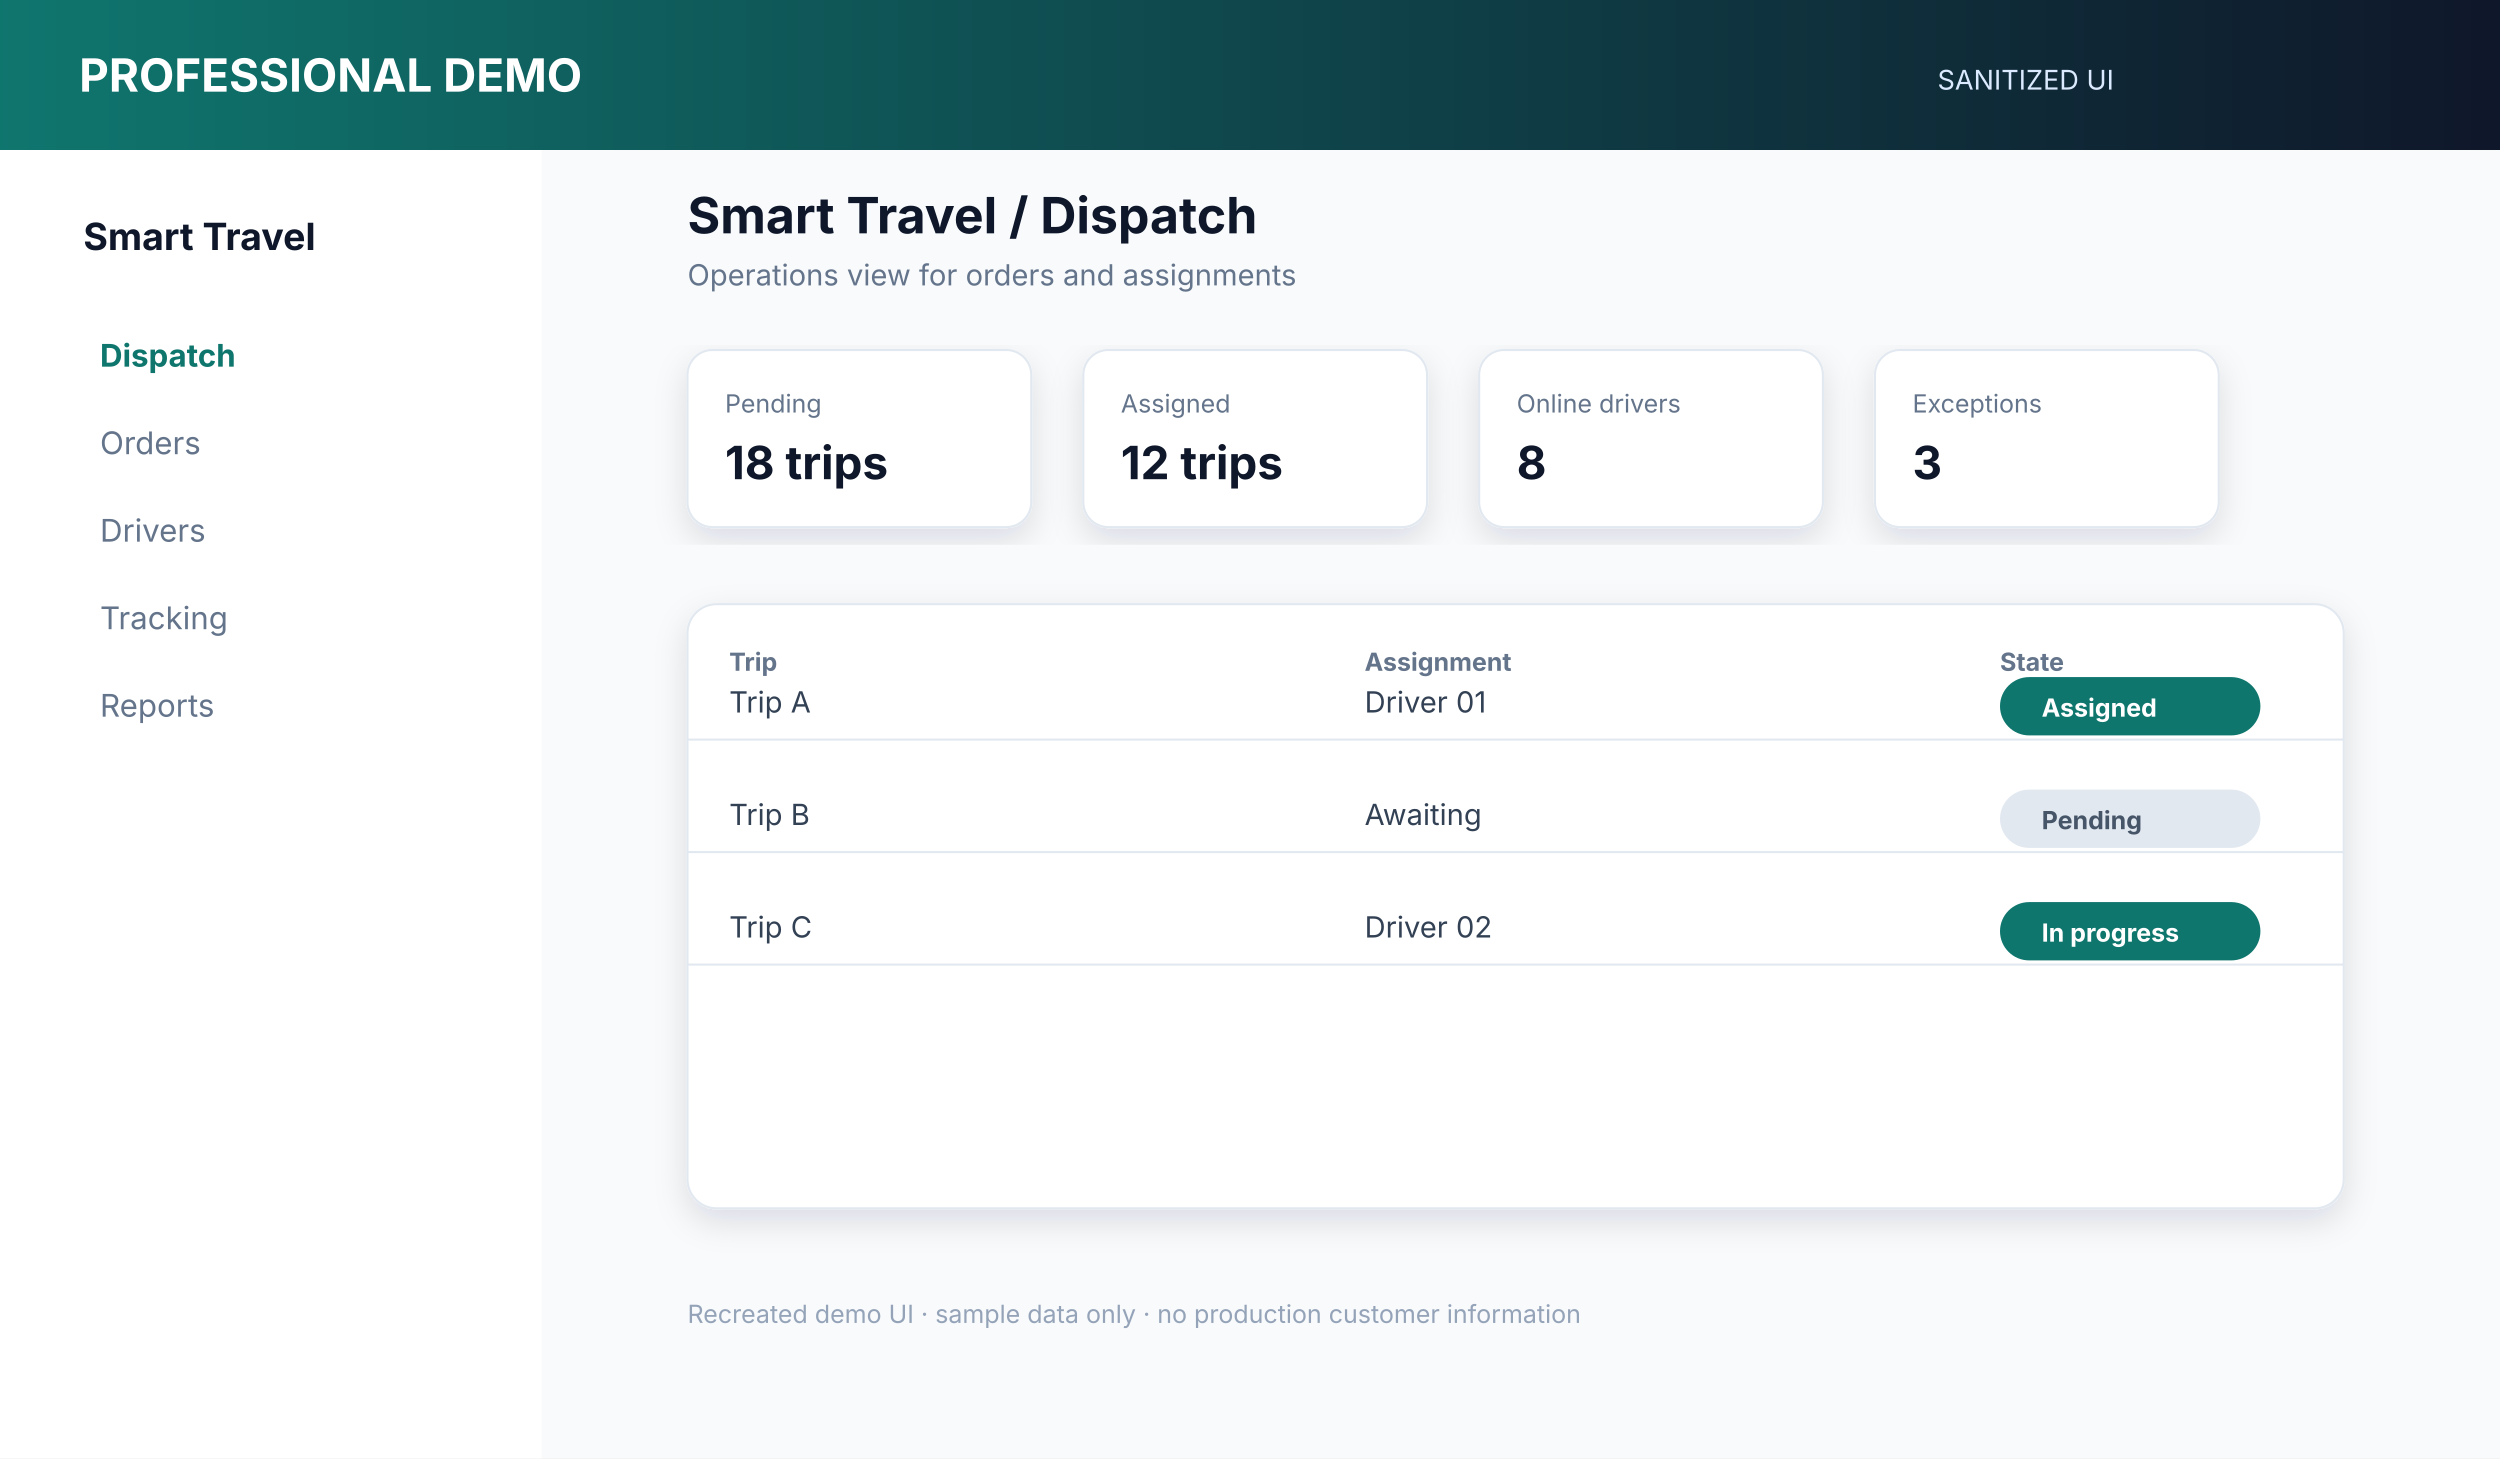
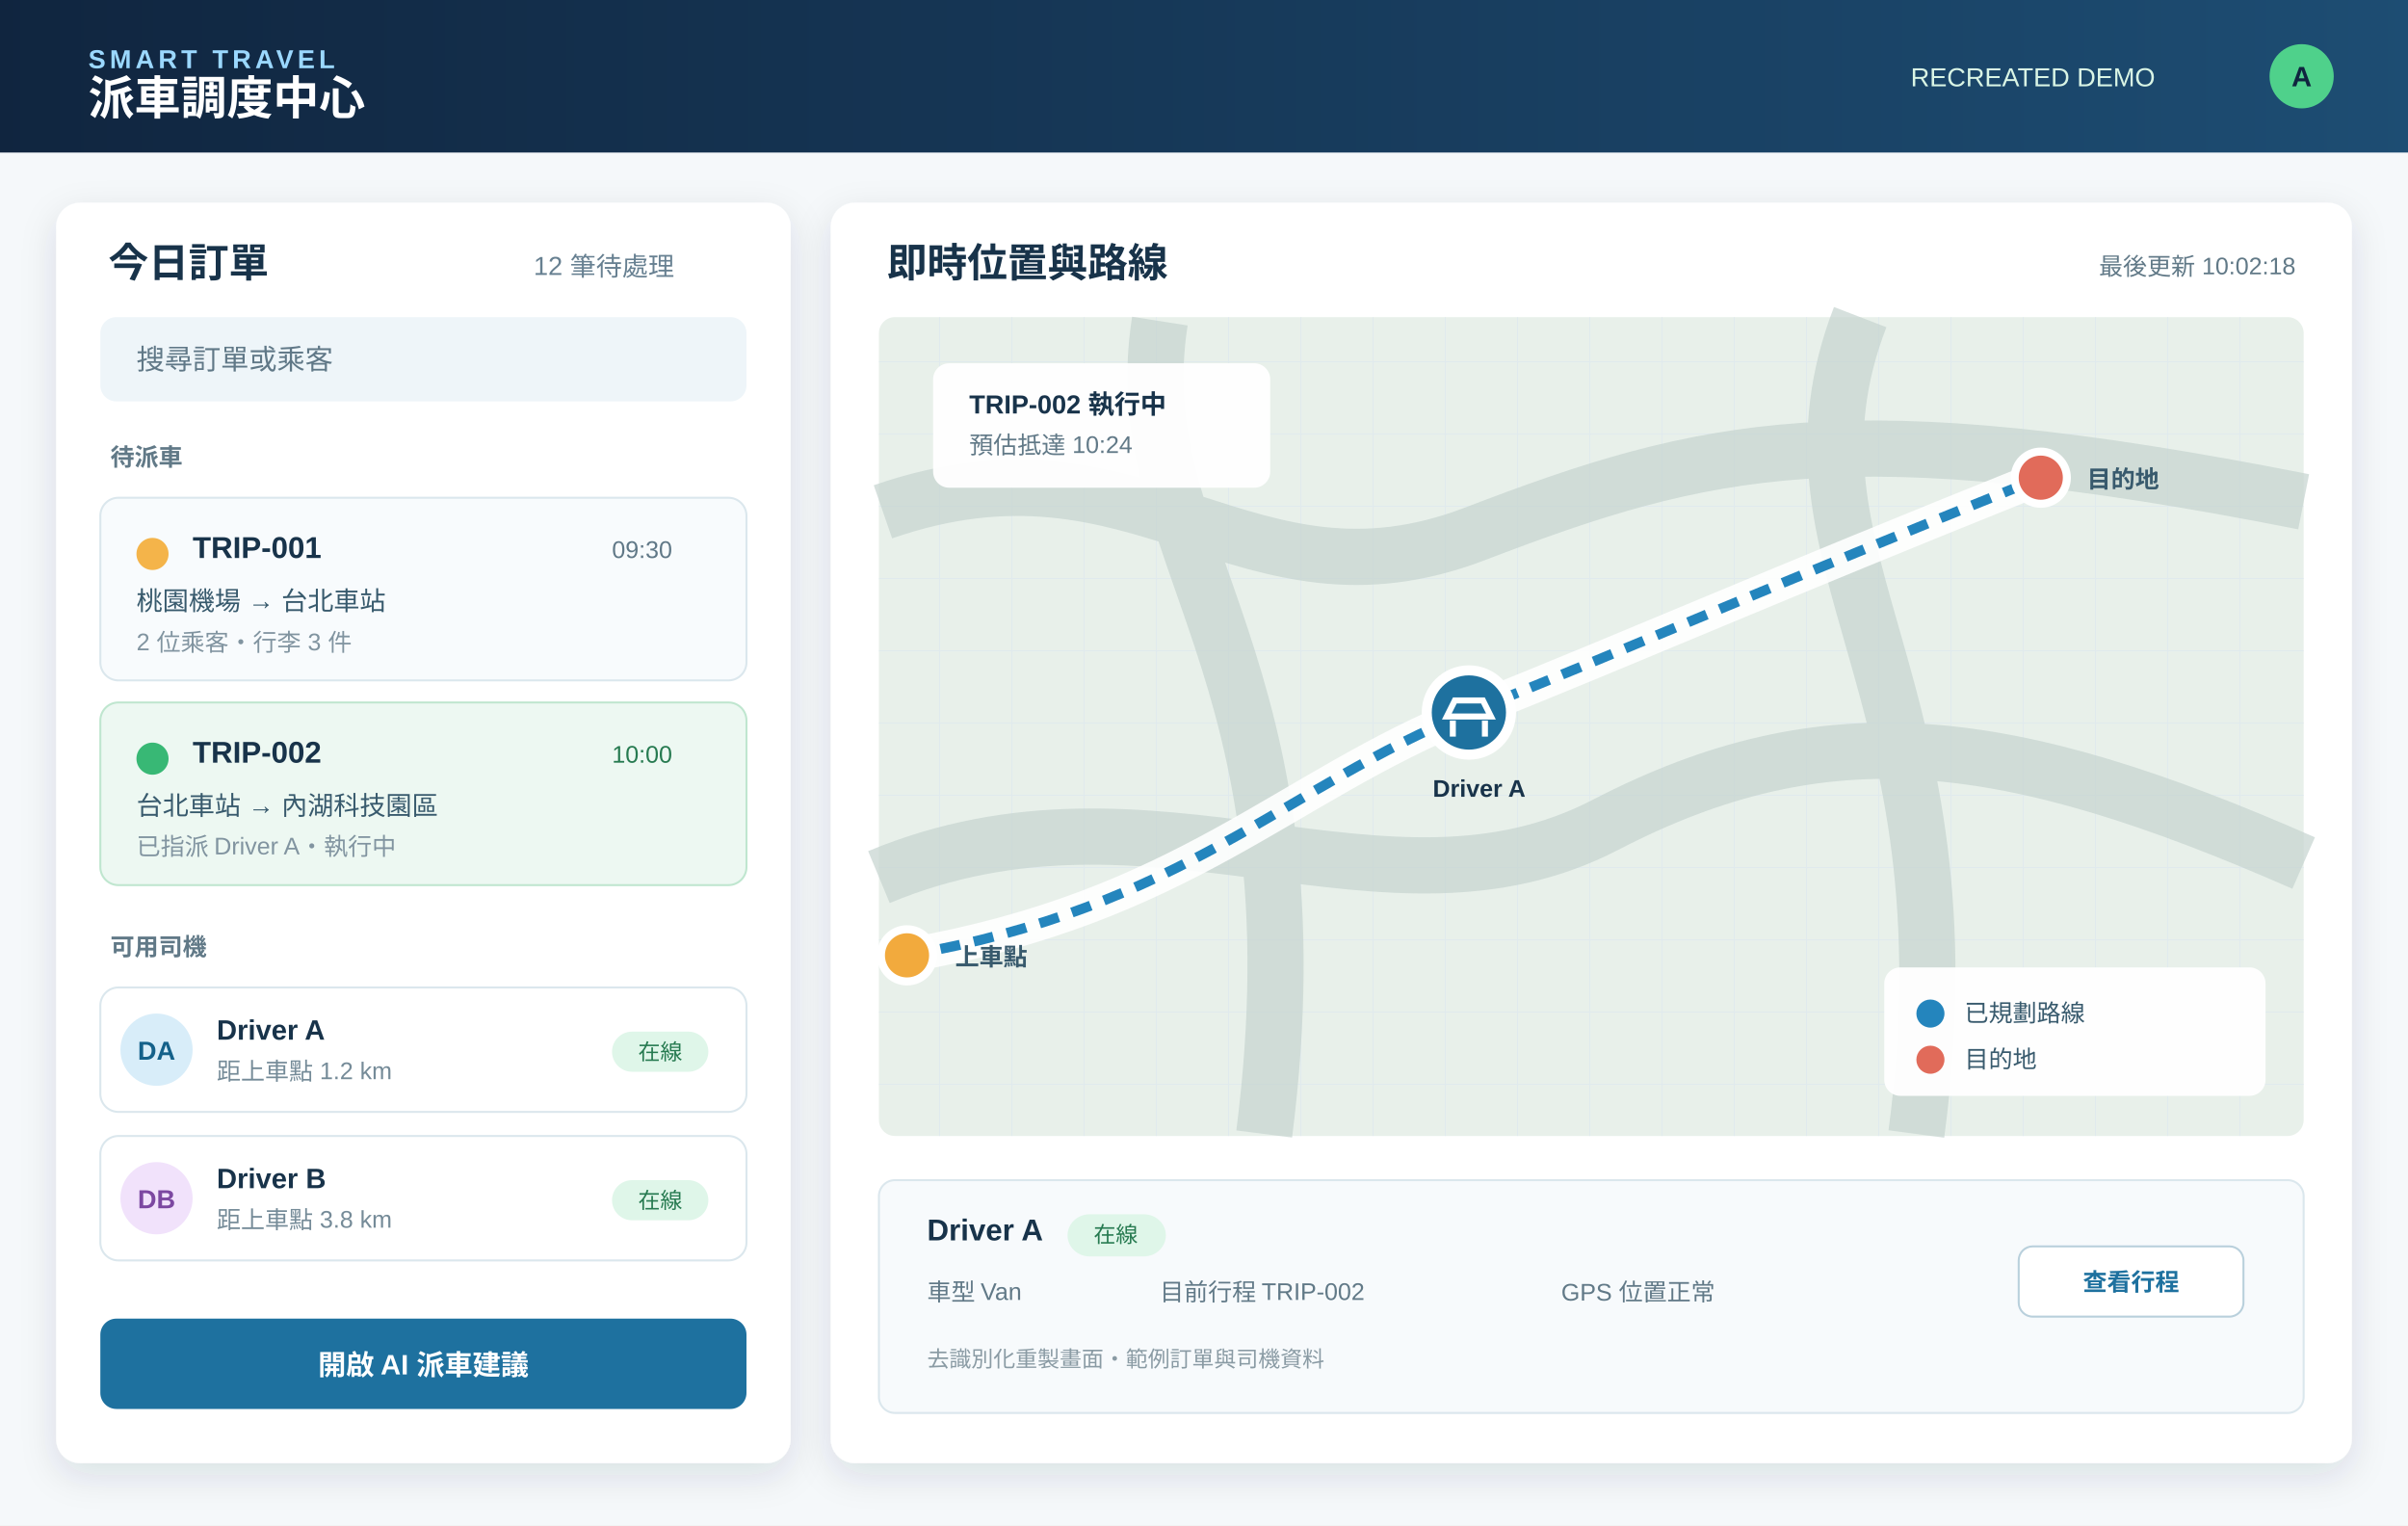
- <svg xmlns="http://www.w3.org/2000/svg" width="1200" height="700" viewBox="0 0 1200 700" role="img" aria-labelledby="title desc">
+ <svg xmlns="http://www.w3.org/2000/svg" width="1200" height="760" viewBox="0 0 1200 760">
  <defs>
-     <linearGradient id="top" x1="0" y1="0" x2="1" y2="0">
-       <stop offset="0" stop-color="#0f766e" />
-       <stop offset="1" stop-color="#0f172a" />
+     <linearGradient id="nav" x1="0" x2="1">
+       <stop stop-color="#10253f" />
+       <stop offset="1" stop-color="#1d4d73" />
    </linearGradient>
-     <filter id="shadow">
-       <feDropShadow dx="0" dy="6" stdDeviation="8" flood-color="#0f172a" flood-opacity=".12" />
+     <pattern id="grid" width="36" height="36" patternUnits="userSpaceOnUse">
+       <path d="M36 0H0V36" fill="none" stroke="#dce7ee" stroke-width="1" />
+     </pattern>
+     <filter id="shadow" x="-20%" y="-20%" width="140%" height="140%">
+       <feDropShadow dx="0" dy="6" stdDeviation="9" flood-color="#1c3344" flood-opacity=".12" />
    </filter>
-     <style>.title{font:700 24px Inter,Segoe UI,Arial,sans-serif;fill:#0f172a}.sub{font:400 14px Inter,Segoe UI,Arial,sans-serif;fill:#64748b}.menu{font:400 15px Inter,Segoe UI,Arial,sans-serif;fill:#64748b}.menuActive{font:700 15px Inter,Segoe UI,Arial,sans-serif;fill:#0f766e}.card{fill:#fff;stroke:#e2e8f0;filter:url(#shadow)}.label{font:400 12px Inter,Segoe UI,Arial,sans-serif;fill:#64748b}.value{font:700 22px Inter,Segoe UI,Arial,sans-serif;fill:#0f172a}.table{fill:#fff;stroke:#e2e8f0;filter:url(#shadow)}.head{font:700 12px Inter,Segoe UI,Arial,sans-serif;fill:#64748b}.row{font:400 14px Inter,Segoe UI,Arial,sans-serif;fill:#334155}.pillLight{font:700 12px Inter,Segoe UI,Arial,sans-serif;fill:#fff}.pillDark{font:700 12px Inter,Segoe UI,Arial,sans-serif;fill:#475569}.foot{font:400 12px Inter,Segoe UI,Arial,sans-serif;fill:#94a3b8}</style>
  </defs>
-   <rect width="1200" height="700" fill="#f8fafc" />
-   <rect width="1200" height="72" fill="url(#top)" />
-   <text x="38" y="44" style="font:700 22px Inter,Segoe UI,Arial,sans-serif;fill:#fff">PROFESSIONAL DEMO</text>
-   <text x="930" y="43" style="font:400 13px Inter,Segoe UI,Arial,sans-serif;fill:#dbeafe">SANITIZED UI</text>
-   <rect x="0" y="72" width="260" height="628" fill="#fff" />
-   <text x="40" y="120" style="font:700 18px Inter,Segoe UI,Arial,sans-serif;fill:#0f172a">Smart Travel</text>
-   <text x="48" y="176" class="menuActive">Dispatch</text>
-   <text x="48" y="218" class="menu">Orders</text>
-   <text x="48" y="260" class="menu">Drivers</text>
-   <text x="48" y="302" class="menu">Tracking</text>
-   <text x="48" y="344" class="menu">Reports</text>
-   <text x="330" y="112" class="title">Smart Travel / Dispatch</text>
-   <text x="330" y="137" class="sub">Operations view for orders and assignments</text>
-   <g>
-     <rect x="330" y="168" width="165" height="85" rx="12" class="card" />
-     <text x="348" y="198" class="label">Pending</text>
-     <text x="348" y="230" class="value">18 trips</text>
-   </g>
-   <g>
-     <rect x="520" y="168" width="165" height="85" rx="12" class="card" />
-     <text x="538" y="198" class="label">Assigned</text>
-     <text x="538" y="230" class="value">12 trips</text>
-   </g>
-   <g>
-     <rect x="710" y="168" width="165" height="85" rx="12" class="card" />
-     <text x="728" y="198" class="label">Online drivers</text>
-     <text x="728" y="230" class="value">8</text>
-   </g>
-   <g>
-     <rect x="900" y="168" width="165" height="85" rx="12" class="card" />
-     <text x="918" y="198" class="label">Exceptions</text>
-     <text x="918" y="230" class="value">3</text>
-   </g>
-   <rect x="330" y="290" width="795" height="290" rx="14" class="table" />
-   <text x="350" y="322" class="head">Trip</text>
-   <text x="655" y="322" class="head">Assignment</text>
-   <text x="960" y="322" class="head">State</text>
-   <g>
-     <line x1="330" y1="355" x2="1125" y2="355" stroke="#e2e8f0" />
-     <text x="350" y="342" class="row">Trip A</text>
-     <text x="655" y="342" class="row">Driver 01</text>
-     <rect x="960" y="325" width="125" height="28" rx="14" fill="#0f766e" />
-     <text x="980" y="344" class="pillLight">Assigned</text>
-   </g>
-   <g>
-     <line x1="330" y1="409" x2="1125" y2="409" stroke="#e2e8f0" />
-     <text x="350" y="396" class="row">Trip B</text>
-     <text x="655" y="396" class="row">Awaiting</text>
-     <rect x="960" y="379" width="125" height="28" rx="14" fill="#e2e8f0" />
-     <text x="980" y="398" class="pillDark">Pending</text>
-   </g>
-   <g>
-     <line x1="330" y1="463" x2="1125" y2="463" stroke="#e2e8f0" />
-     <text x="350" y="450" class="row">Trip C</text>
-     <text x="655" y="450" class="row">Driver 02</text>
-     <rect x="960" y="433" width="125" height="28" rx="14" fill="#0f766e" />
-     <text x="980" y="452" class="pillLight">In progress</text>
-   </g>
-   <text x="330" y="635" class="foot">Recreated demo UI · sample data only · no production customer information</text>
+   <rect width="1200" height="760" fill="#f5f8fa" />
+   <rect width="1200" height="76" fill="url(#nav)" />
+   <text x="44" y="34" fill="#9bd8ff" font-family="Arial, sans-serif" font-size="13" font-weight="700" letter-spacing="2">SMART TRAVEL</text>
+   <text x="44" y="57" fill="#fff" font-family="Arial, sans-serif" font-size="23" font-weight="700">派車調度中心</text>
+   <text x="1074" y="43" fill="#d9f5e5" font-family="Arial, sans-serif" font-size="13" text-anchor="end">RECREATED DEMO</text>
+   <circle cx="1147" cy="38" r="16" fill="#4fd18b" />
+   <text x="1147" y="43" fill="#10253f" font-family="Arial, sans-serif" font-size="14" font-weight="700" text-anchor="middle">A</text>
+   <rect x="28" y="101" width="366" height="628" rx="12" fill="#fff" filter="url(#shadow)" />
+   <text x="54" y="138" fill="#18334a" font-family="Arial, sans-serif" font-size="20" font-weight="700">今日訂單</text>
+   <text x="336" y="137" fill="#678091" font-family="Arial, sans-serif" font-size="13" text-anchor="end">12 筆待處理</text>
+   <rect x="50" y="158" width="322" height="42" rx="8" fill="#eef5f9" />
+   <text x="68" y="184" fill="#607887" font-family="Arial, sans-serif" font-size="14">搜尋訂單或乘客</text>
+   <text x="55" y="232" fill="#617987" font-family="Arial, sans-serif" font-size="12" font-weight="700">待派車</text>
+   <rect x="50" y="248" width="322" height="91" rx="9" fill="#f8fbfd" stroke="#dbe7ed" />
+   <circle cx="76" cy="276" r="8" fill="#f4b44a" />
+   <text x="96" y="278" fill="#18334a" font-family="Arial, sans-serif" font-size="15" font-weight="700">TRIP-001</text>
+   <text x="335" y="278" fill="#607887" font-family="Arial, sans-serif" font-size="12" text-anchor="end">09:30</text>
+   <text x="68" y="304" fill="#385a6d" font-family="Arial, sans-serif" font-size="13">桃園機場 → 台北車站</text>
+   <text x="68" y="324" fill="#8194a0" font-family="Arial, sans-serif" font-size="12">2 位乘客・行李 3 件</text>
+   <rect x="50" y="350" width="322" height="91" rx="9" fill="#edf8f2" stroke="#bfe6cf" />
+   <circle cx="76" cy="378" r="8" fill="#38b875" />
+   <text x="96" y="380" fill="#18334a" font-family="Arial, sans-serif" font-size="15" font-weight="700">TRIP-002</text>
+   <text x="335" y="380" fill="#267a50" font-family="Arial, sans-serif" font-size="12" text-anchor="end">10:00</text>
+   <text x="68" y="406" fill="#385a6d" font-family="Arial, sans-serif" font-size="13">台北車站 → 內湖科技園區</text>
+   <text x="68" y="426" fill="#8194a0" font-family="Arial, sans-serif" font-size="12">已指派 Driver A・執行中</text>
+   <text x="55" y="476" fill="#617987" font-family="Arial, sans-serif" font-size="12" font-weight="700">可用司機</text>
+   <rect x="50" y="492" width="322" height="62" rx="9" fill="#fff" stroke="#dbe7ed" />
+   <circle cx="78" cy="523" r="18" fill="#d8edf9" />
+   <text x="78" y="528" fill="#14618a" font-family="Arial, sans-serif" font-size="13" font-weight="700" text-anchor="middle">DA</text>
+   <text x="108" y="518" fill="#18334a" font-family="Arial, sans-serif" font-size="14" font-weight="700">Driver A</text>
+   <text x="108" y="538" fill="#758b98" font-family="Arial, sans-serif" font-size="12">距上車點 1.2 km</text>
+   <rect x="305" y="514" width="48" height="20" rx="10" fill="#dff6e9" />
+   <text x="329" y="528" fill="#267a50" font-family="Arial, sans-serif" font-size="11" text-anchor="middle">在線</text>
+   <rect x="50" y="566" width="322" height="62" rx="9" fill="#fff" stroke="#dbe7ed" />
+   <circle cx="78" cy="597" r="18" fill="#f1e2fb" />
+   <text x="78" y="602" fill="#7c48a1" font-family="Arial, sans-serif" font-size="13" font-weight="700" text-anchor="middle">DB</text>
+   <text x="108" y="592" fill="#18334a" font-family="Arial, sans-serif" font-size="14" font-weight="700">Driver B</text>
+   <text x="108" y="612" fill="#758b98" font-family="Arial, sans-serif" font-size="12">距上車點 3.8 km</text>
+   <rect x="305" y="588" width="48" height="20" rx="10" fill="#dff6e9" />
+   <text x="329" y="602" fill="#267a50" font-family="Arial, sans-serif" font-size="11" text-anchor="middle">在線</text>
+   <rect x="50" y="657" width="322" height="45" rx="8" fill="#1e719f" />
+   <text x="211" y="685" fill="#fff" font-family="Arial, sans-serif" font-size="14" font-weight="700" text-anchor="middle">開啟 AI 派車建議</text>
+   <rect x="414" y="101" width="758" height="628" rx="12" fill="#fff" filter="url(#shadow)" />
+   <text x="442" y="138" fill="#18334a" font-family="Arial, sans-serif" font-size="20" font-weight="700">即時位置與路線</text>
+   <text x="1144" y="137" fill="#617987" font-family="Arial, sans-serif" font-size="12" text-anchor="end">最後更新 10:02:18</text>
+   <rect x="438" y="158" width="710" height="408" rx="8" fill="#e8f0ea" />
+   <rect x="438" y="158" width="710" height="408" rx="8" fill="url(#grid)" opacity=".65" />
+   <path d="M440 255 C570 210 620 310 735 266 S920 205 1148 250 M438 437 C575 380 690 468 800 411 S1000 365 1148 430 M578 160 C560 275 660 330 630 565 M927 158 C880 280 985 340 955 565" fill="none" stroke="#c6d4d0" stroke-width="28" opacity=".72" />
+   <path d="M452 476 C590 452 640 392 732 355 S875 295 1017 238" fill="none" stroke="#fff" stroke-width="17" opacity=".9" />
+   <path d="M452 476 C590 452 640 392 732 355 S875 295 1017 238" fill="none" stroke="#2485bd" stroke-width="5" stroke-dasharray="10 7" />
+   <circle cx="452" cy="476" r="13" fill="#f2aa3d" stroke="#fff" stroke-width="4" />
+   <text x="476" y="481" fill="#385a6d" font-family="Arial, sans-serif" font-size="12" font-weight="700">上車點</text>
+   <circle cx="1017" cy="238" r="13" fill="#e16b5a" stroke="#fff" stroke-width="4" />
+   <text x="1040" y="243" fill="#385a6d" font-family="Arial, sans-serif" font-size="12" font-weight="700">目的地</text>
+   <circle cx="732" cy="355" r="21" fill="#1e719f" stroke="#fff" stroke-width="5" />
+   <path d="M721 357h22l-4-8h-14zM724 359v8M740 359v8" fill="none" stroke="#fff" stroke-width="3" />
+   <text x="714" y="397" fill="#18334a" font-family="Arial, sans-serif" font-size="12" font-weight="700">Driver A</text>
+   <rect x="465" y="181" width="168" height="62" rx="8" fill="#fff" opacity=".95" />
+   <text x="483" y="206" fill="#18334a" font-family="Arial, sans-serif" font-size="13" font-weight="700">TRIP-002 執行中</text>
+   <text x="483" y="226" fill="#617987" font-family="Arial, sans-serif" font-size="12">預估抵達 10:24</text>
+   <rect x="939" y="482" width="190" height="64" rx="8" fill="#fff" opacity=".95" />
+   <circle cx="962" cy="505" r="7" fill="#2485bd" />
+   <text x="979" y="509" fill="#385a6d" font-family="Arial, sans-serif" font-size="12">已規劃路線</text>
+   <circle cx="962" cy="528" r="7" fill="#e16b5a" />
+   <text x="979" y="532" fill="#385a6d" font-family="Arial, sans-serif" font-size="12">目的地</text>
+   <rect x="438" y="588" width="710" height="116" rx="8" fill="#f7fafc" stroke="#dbe7ed" />
+   <text x="462" y="618" fill="#18334a" font-family="Arial, sans-serif" font-size="15" font-weight="700">Driver A</text>
+   <rect x="532" y="605" width="49" height="21" rx="11" fill="#dff6e9" />
+   <text x="556" y="619" fill="#267a50" font-family="Arial, sans-serif" font-size="11" text-anchor="middle">在線</text>
+   <text x="462" y="648" fill="#617987" font-family="Arial, sans-serif" font-size="12">車型 Van</text>
+   <text x="578" y="648" fill="#617987" font-family="Arial, sans-serif" font-size="12">目前行程 TRIP-002</text>
+   <text x="778" y="648" fill="#617987" font-family="Arial, sans-serif" font-size="12">GPS 位置正常</text>
+   <rect x="1006" y="621" width="112" height="35" rx="7" fill="#fff" stroke="#b9d0dc" />
+   <text x="1062" y="643" fill="#1e719f" font-family="Arial, sans-serif" font-size="12" font-weight="700" text-anchor="middle">查看行程</text>
+   <text x="462" y="681" fill="#8a9ba4" font-family="Arial, sans-serif" font-size="11">去識別化重製畫面・範例訂單與司機資料</text>
</svg>
